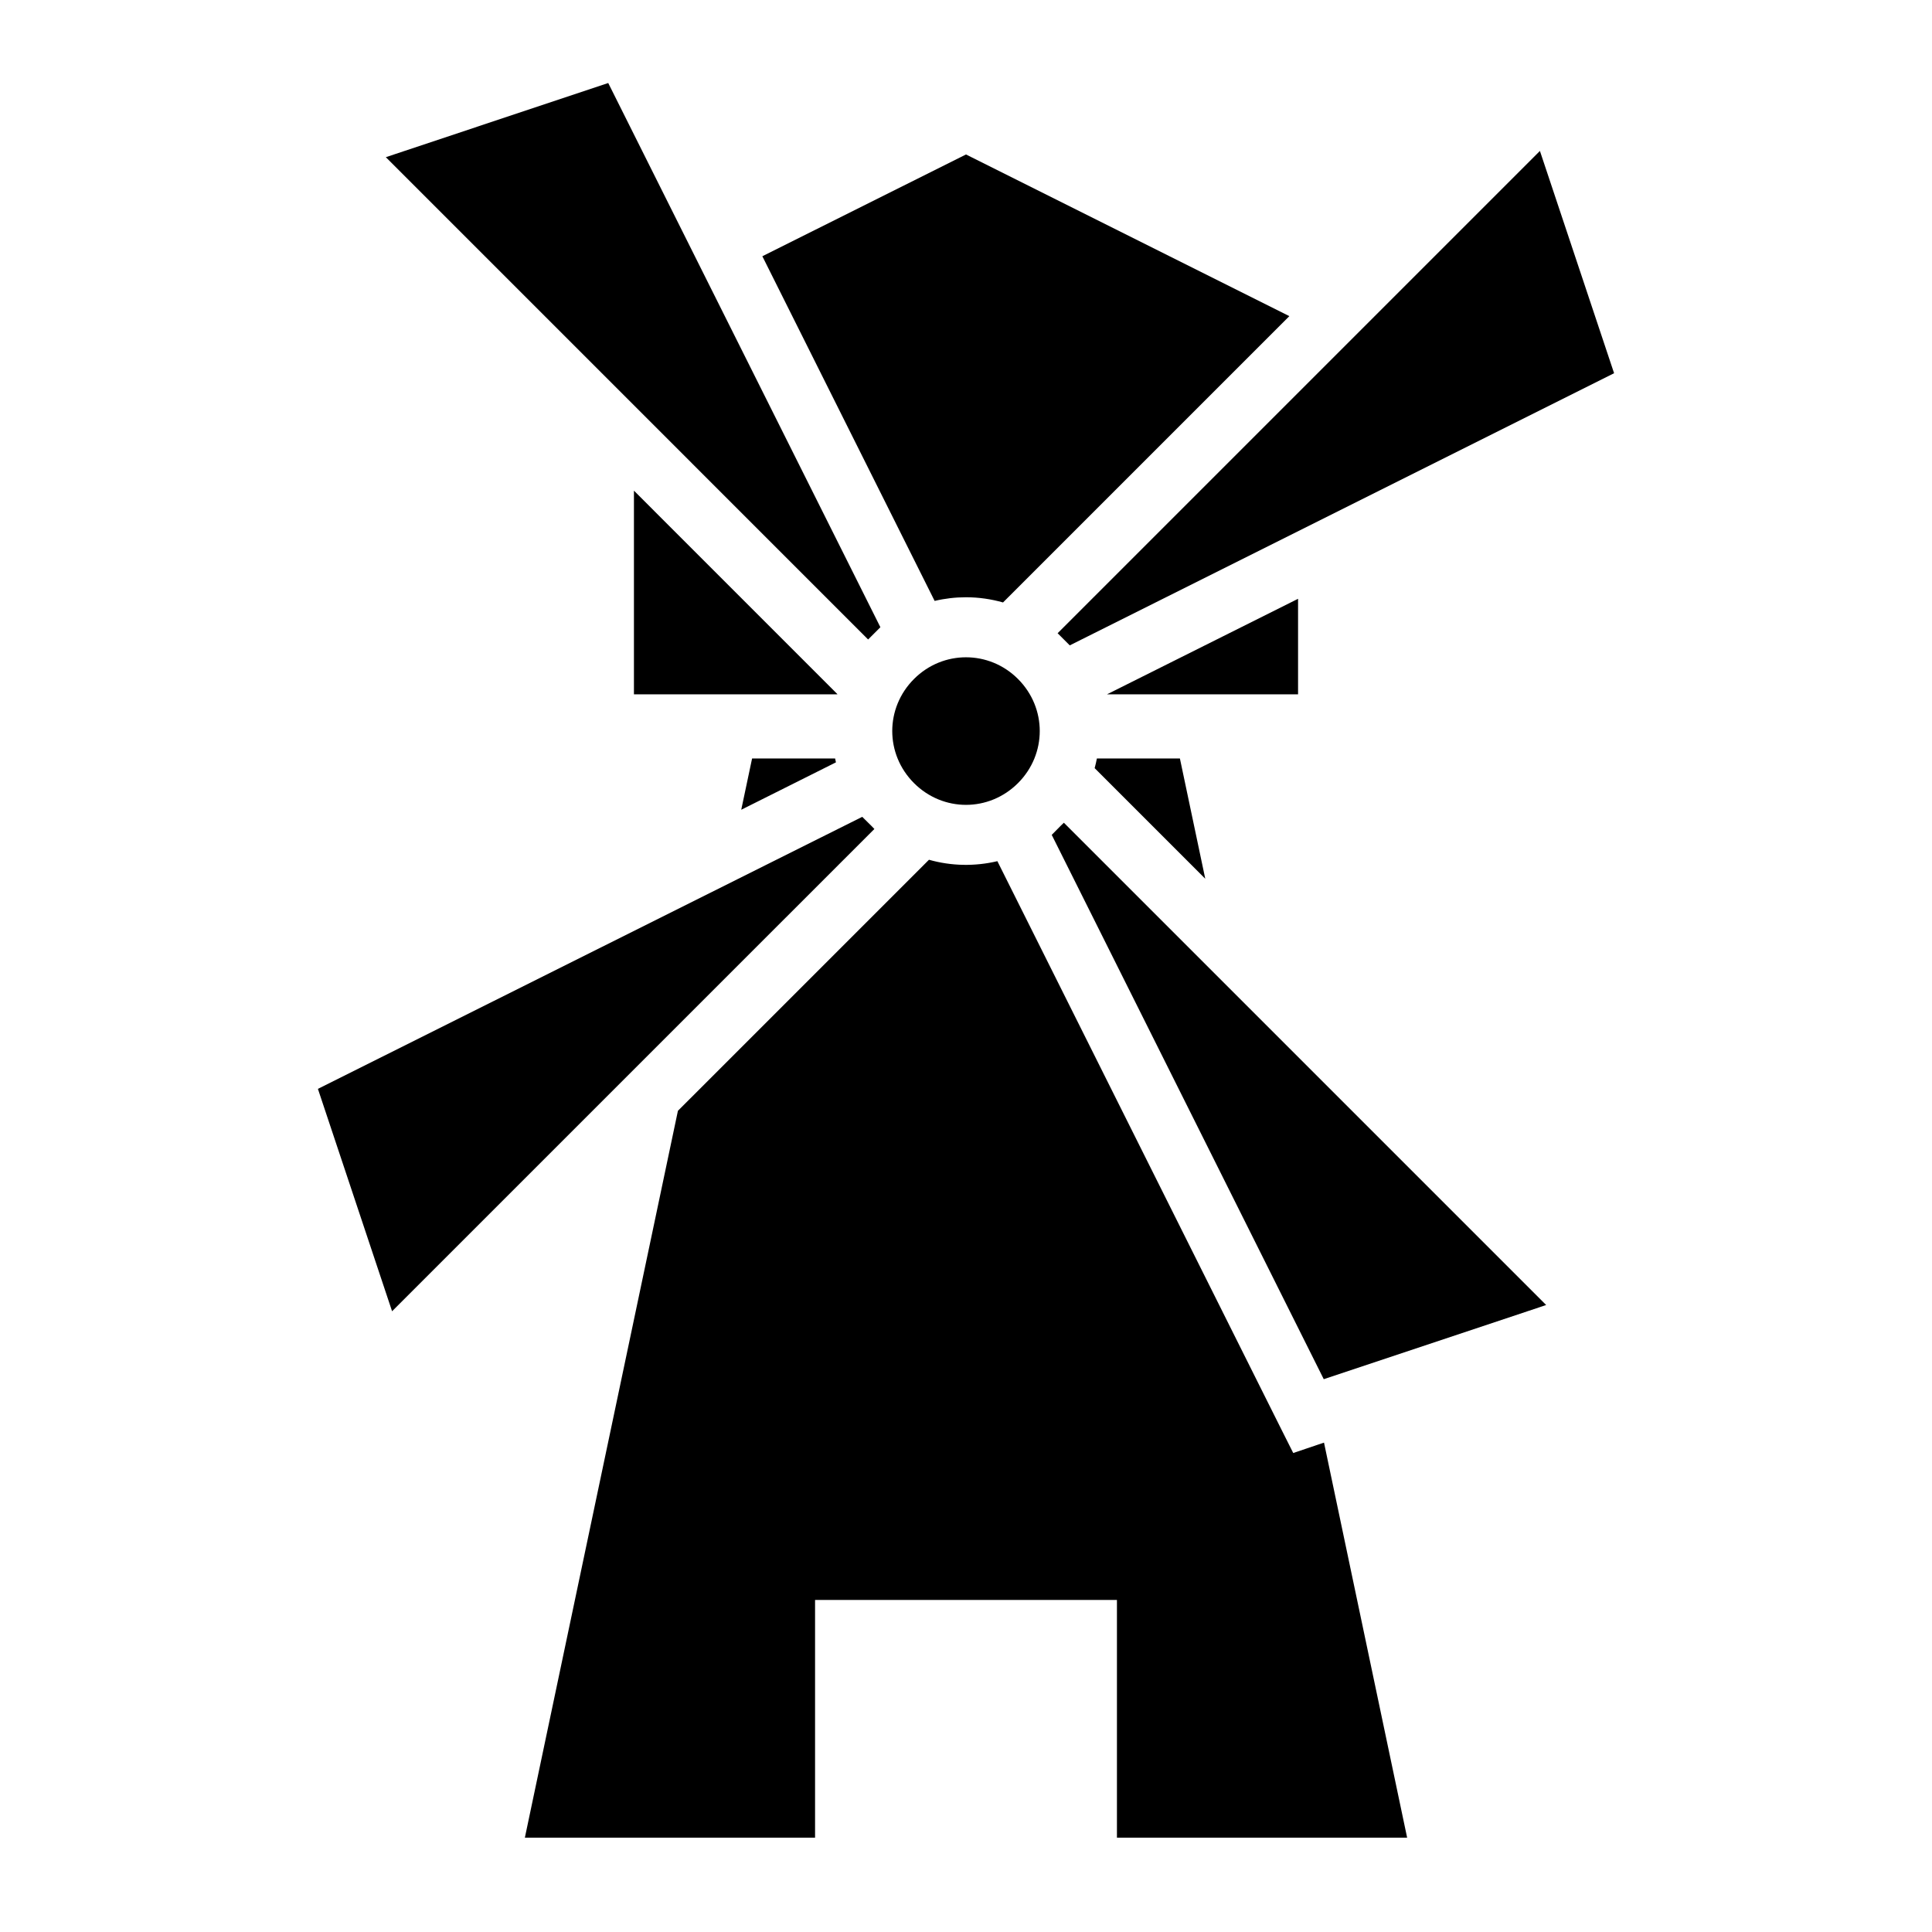
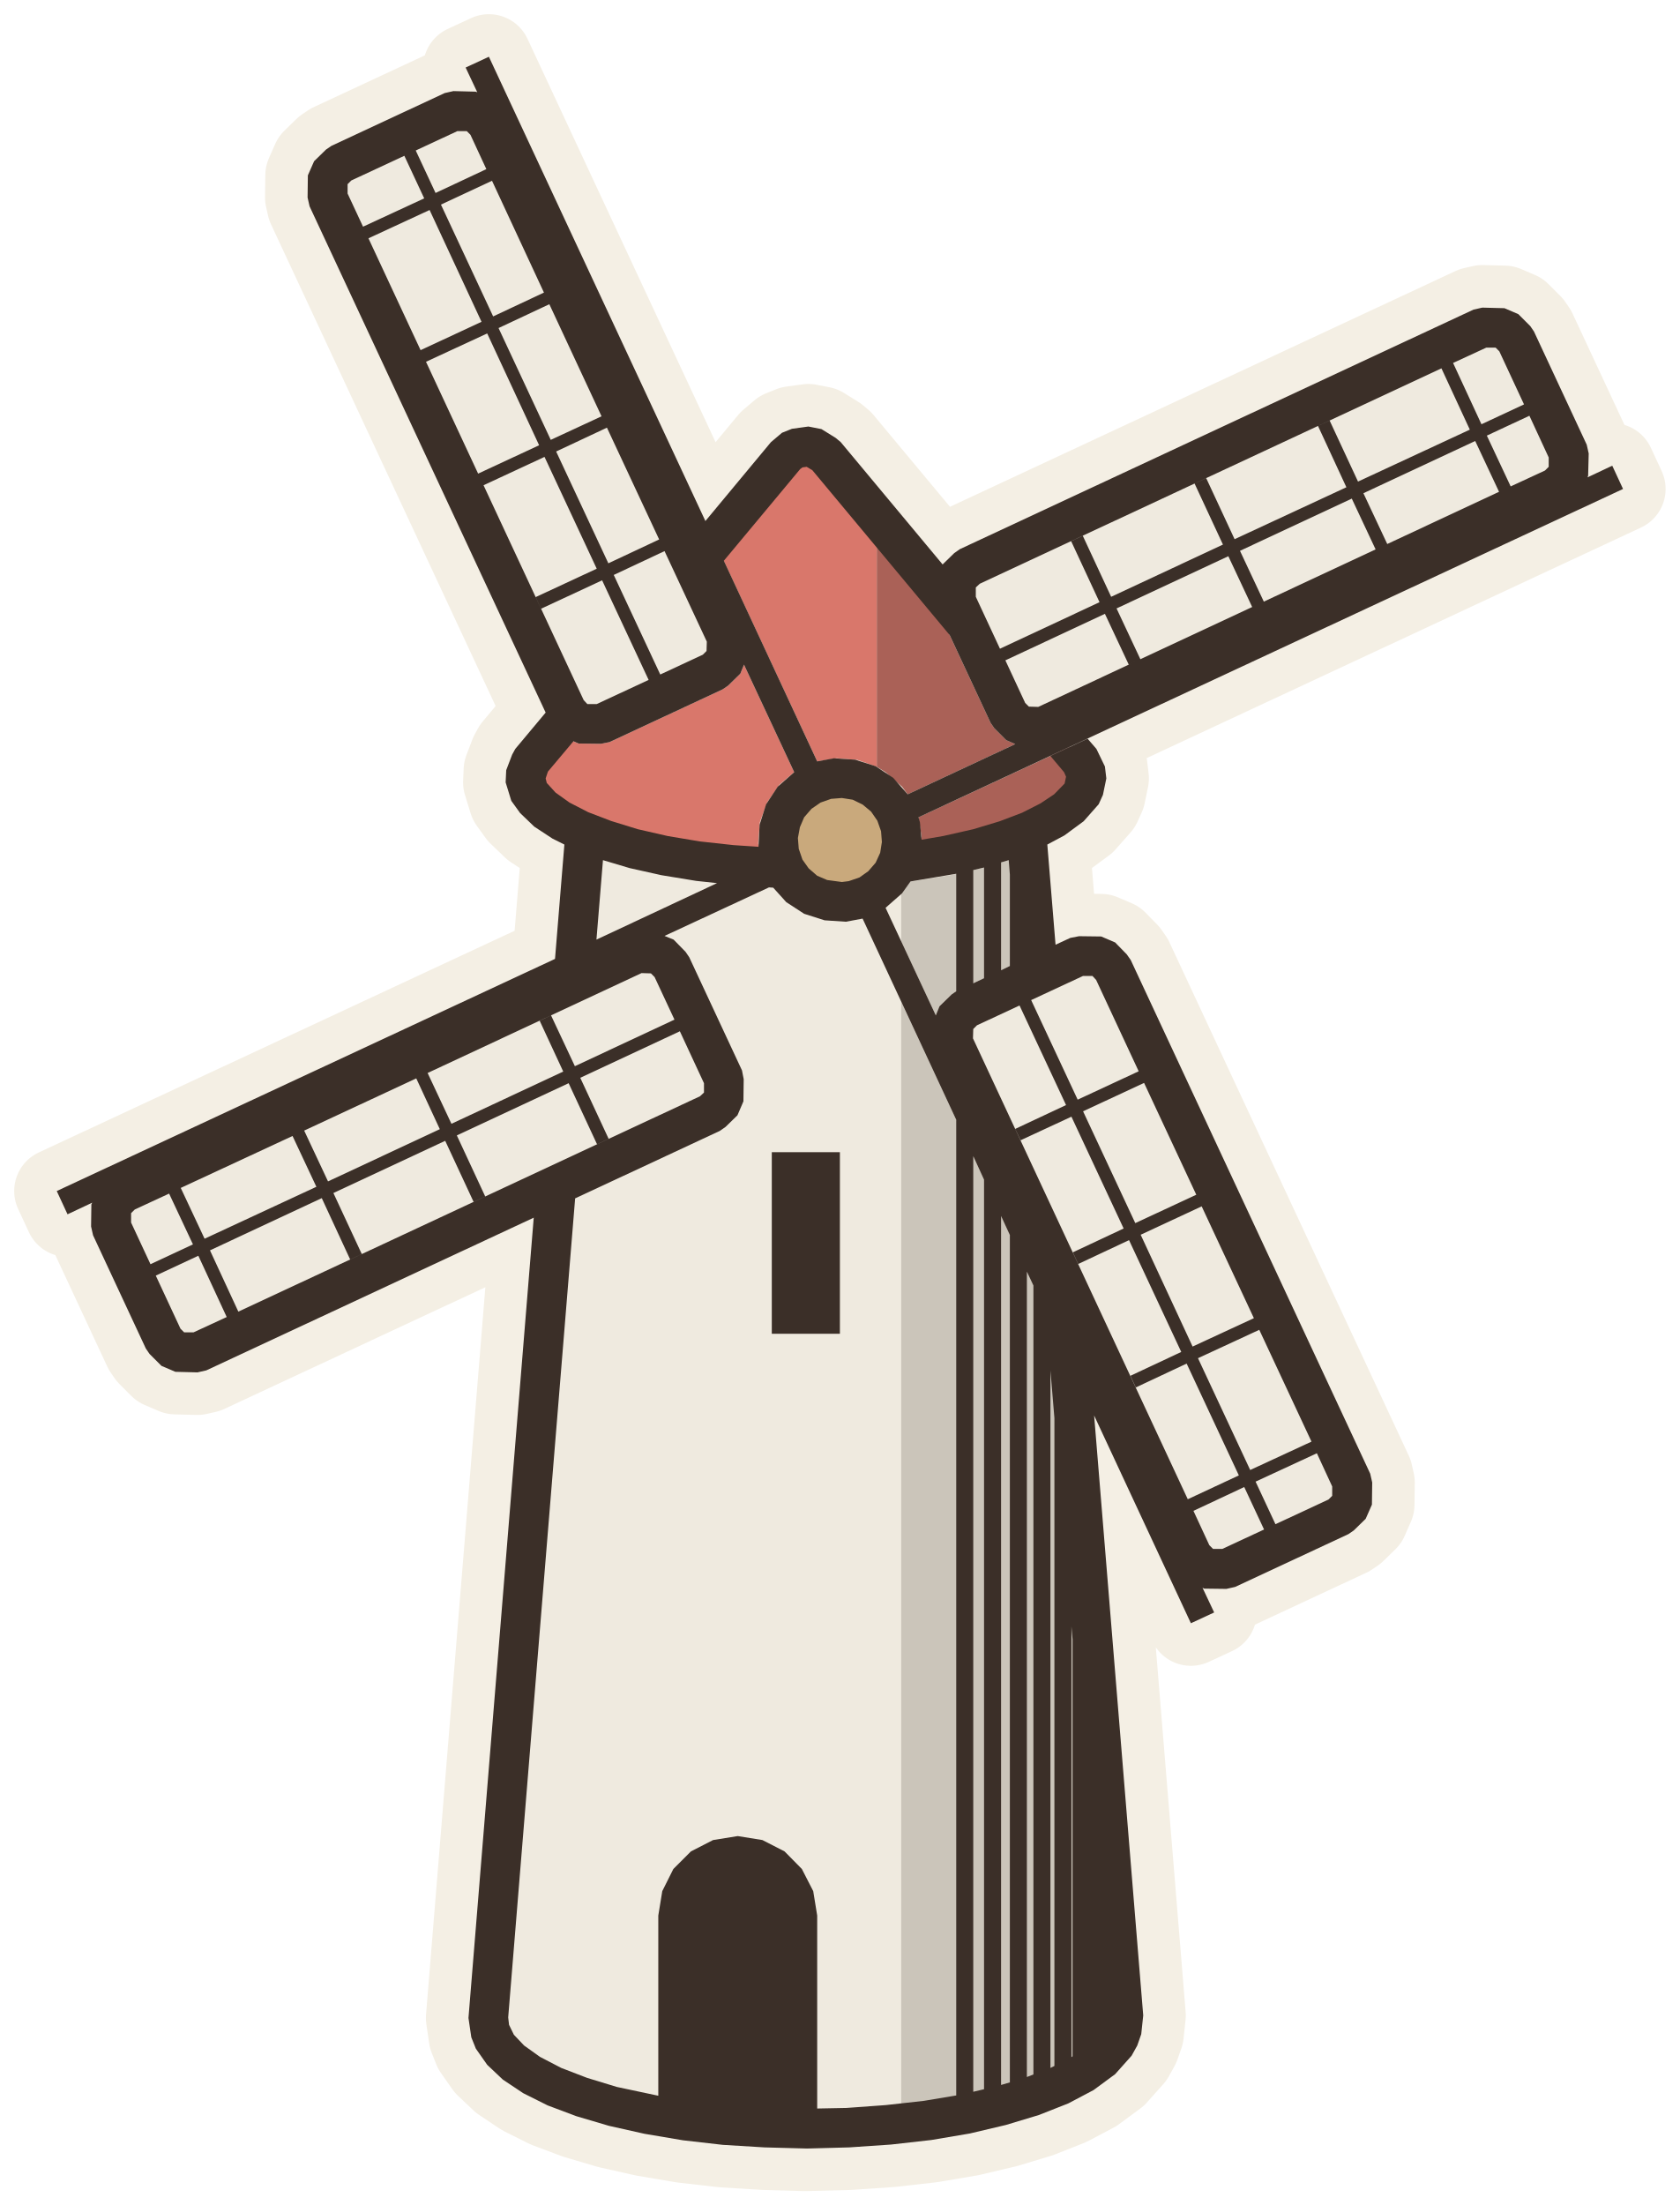
- <svg xmlns="http://www.w3.org/2000/svg" viewBox="0 0 512 512">
-   <path fill="#000" d="M161.188 22 102.25 41.656 230.063 169.47l.843-.845 2.406-2.406L161.188 22zm246.906 18L280.28 167.813l.814.812 2.406 2.406 144.25-72.124L408.094 40zM256 40.938l-53.97 26.968 45.657 91.344c2.727-.648 5.52-.97 8.313-.97 3.306 0 6.614.467 9.813 1.376l75.875-75.875L256 40.938zm-88 89.093V184h53.906c.006-.02-.005-.043 0-.063L168 130.03zm176 28.657L293.375 184H344v-25.313zm-88 15.5c-4.975 0-9.94 1.908-13.78 5.75-7.686 7.685-7.686 19.91 0 27.594 7.683 7.686 19.877 7.686 27.56 0 7.686-7.683 7.686-19.908 0-27.593-3.84-3.842-8.805-5.75-13.78-5.75zM199.312 201l-2.875 13.594 25.094-12.563c-.08-.345-.146-.682-.218-1.03h-22zm91.375 0c-.176.856-.353 1.72-.593 2.563l29.312 29.312-6.72-31.875H290.69zM228.5 216.47 84.25 288.562l19.656 58.937L231.72 219.687l-.814-.843-2.406-2.375zm53.438 1.56-.844.814-2.375 2.406L350.81 365.5l58.938-19.656L281.937 218.03zm-35.75 9.814-66.532 66.53L139.094 487H216v-63h80v63h76.906l-22.03-104.688-1.595.532-6.56 2.22-3.126-6.22-75.28-150.625c-5.956 1.416-12.227 1.302-18.127-.376z" />
+ <svg xmlns="http://www.w3.org/2000/svg" viewBox="-28.4 -71.2 59.19 77.7" data-palette="wall:#EFEADF;roof:#D9776B;wood:#C9A97C;earth:#94744F;water:#8FB0B8;flag:#4A3B32;ink:#3B2F28;halo:#F4EFE4">
+   <path data-role="sil" fill="#F4EFE4" stroke="#F4EFE4" stroke-width="3" stroke-linejoin="round" d="M-0.04 4.51L1.53 4.47L3 4.37L4.42 4.21L5.78 3.98L7.05 3.68L8.21 3.33L9.25 2.92L10.14 2.45L10.9 1.89L11.48 1.24L11.68 0.88L11.82 0.48L11.89 -0.18L10.16 -21.32L13.57 -14L14.39 -14.38L13.98 -15.25L14.04 -15.22L14.82 -15.21L15.13 -15.28L19.12 -17.14L19.31 -17.27L19.73 -17.68L19.95 -18.18L19.96 -18.96L19.89 -19.27L11.45 -37.37L11.31 -37.57L10.9 -37.99L10.41 -38.2L9.63 -38.21L9.32 -38.15L8.8 -37.91L8.51 -41.44L9.11 -41.76L9.79 -42.26L10.32 -42.86L10.47 -43.19L10.59 -43.77L10.54 -44.19L10.24 -44.81L9.93 -45.17L28.8 -53.97L28.42 -54.79L27.55 -54.38L27.57 -54.44L27.59 -55.22L27.52 -55.53L25.66 -59.52L25.53 -59.71L25.11 -60.13L24.62 -60.34L23.84 -60.36L23.53 -60.29L5.43 -51.85L5.23 -51.71L4.82 -51.31L1.23 -55.62L1.05 -55.77L0.55 -56.08L0.09 -56.17L-0.49 -56.09L-0.84 -55.95L-1.23 -55.62L-3.54 -52.84L-11.17 -69.2L-11.99 -68.82L-11.58 -67.95L-11.64 -67.97L-12.42 -67.99L-12.73 -67.92L-16.72 -66.06L-16.91 -65.93L-17.33 -65.52L-17.55 -65.02L-17.56 -64.24L-17.49 -63.93L-9.17 -46.09L-10.24 -44.81L-10.35 -44.61L-10.56 -44.06L-10.58 -43.63L-10.38 -42.98L-10.07 -42.55L-9.57 -42.07L-8.93 -41.65L-8.51 -41.44L-8.84 -37.41L-26.4 -29.23L-26.02 -28.41L-25.15 -28.82L-25.18 -28.76L-25.19 -27.98L-25.12 -27.67L-23.26 -23.68L-23.13 -23.49L-22.71 -23.07L-22.22 -22.86L-21.44 -22.84L-21.13 -22.91L-9.59 -28.29L-11.89 -0.09L-11.79 0.59L-11.63 0.99L-11.23 1.56L-10.68 2.08L-9.96 2.56L-9.1 2.99L-8.09 3.37L-6.94 3.71L-5.69 3.99L-4.33 4.22L-2.93 4.38L-1.46 4.47Z" />
+   <path data-role="wall" fill="#EFEADF" d="M-3.23 -47.55L-2.8 -47.96L-2.79 -48.74L-11.24 -66.85L-11.65 -67.28L-12.43 -67.29L-16.42 -65.43L-16.84 -65.01L-16.86 -64.23L-8.41 -46.12L-8 -45.7L-7.22 -45.69ZM26.45 -54.04L26.88 -54.45L26.89 -55.23L25.03 -59.22L24.61 -59.65L23.83 -59.66L5.72 -51.21L5.3 -50.8L5.29 -50.02L7.14 -46.03L7.56 -45.6L8.34 -45.59ZM-3.13 -40.08L-3.96 -40.17L-5.18 -40.38L-6.31 -40.64L-7.37 -40.96L-7.83 -41.14L-8.11 -37.76ZM-0.02 3.81L1.49 3.77L3.36 3.63L3.36 -35.9L2 -38.83L1.32 -38.72L0.57 -38.78L-0.13 -39.04L-0.76 -39.48L-1.15 -39.92L-1.32 -39.93L-4.98 -38.22L-4.66 -38.09L-4.24 -37.66L-4.11 -37.47L-2.25 -33.48L-2.19 -33.17L-2.2 -32.39L-2.41 -31.9L-2.83 -31.49L-3.03 -31.35L-8.86 -28.64L-11.19 -0.12L-11.13 0.35L-11.03 0.63L-10.73 1.07L-10.28 1.5L-9.64 1.93L-8.85 2.33L-7.89 2.7L-6.79 3.03L-5.57 3.3L-4.25 3.52L-2.88 3.68L-1.45 3.77ZM3.36 -38.03L3.36 -39.69L3.08 -39.41L2.81 -39.21ZM-3.32 -31.99L-2.9 -32.4L-2.89 -33.18L-4.75 -37.17L-5.16 -37.6L-5.94 -37.61L-24.05 -29.16L-24.48 -28.75L-24.49 -27.97L-22.63 -23.98L-22.21 -23.55L-21.43 -23.54ZM18.82 -17.77L19.25 -18.19L19.26 -18.97L10.81 -37.08L10.4 -37.5L9.62 -37.51L5.63 -35.66L5.2 -35.24L5.19 -34.46L13.64 -16.35L14.05 -15.93L14.83 -15.91Z" />
+   <path data-role="wall-shade" fill="#cbc5ba" d="M4.71 -35.74L5.14 -36.16L5.33 -36.29L8.13 -37.59L7.83 -41.14L7.25 -40.92L6.21 -40.61L5.09 -40.36L3.69 -40.14L3.36 -39.69L3.36 -38.03L4.58 -35.42ZM3.36 3.63L4.3 3.52L5.62 3.29L6.85 3.01L7.96 2.68L8.93 2.3L9.75 1.87L10.41 1.4L10.88 0.89L11.03 0.63L11.13 0.35L11.19 -0.12L9.31 -23.15L3.36 -35.9Z" />
+   <path data-role="wood" fill="#C9A97C" d="M1.32 -39.42L1.88 -39.52L2.39 -39.76L2.83 -40.14L3.15 -40.61L3.34 -41.15L3.38 -41.72L3.28 -42.28L3.04 -42.79L2.66 -43.23L2.19 -43.55L1.65 -43.74L1.08 -43.78L0.52 -43.68L0.01 -43.44L-0.43 -43.06L-0.75 -42.59L-0.94 -42.05L-0.98 -41.48L-0.88 -40.92L-0.64 -40.41L-0.26 -39.97L0.21 -39.65L0.75 -39.46Z" />
+   <path data-role="roof" fill="#D9776B" d="M2.5 -53L0.69 -55.17L0.18 -55.48L-0.4 -55.4L-0.69 -55.17L-3.22 -52.14L0.4 -44.37L1.08 -44.48L1.83 -44.42L2.5 -44.18ZM-1.57 -40.8L-1.68 -41.48L-1.62 -42.23L-1.36 -42.93L-0.93 -43.55L-0.41 -43.99L-2.18 -47.78L-2.31 -47.46L-2.74 -47.04L-2.93 -46.91L-6.92 -45.05L-7.23 -44.99L-8.01 -45L-8.5 -45.21L-8.77 -45.48L-9.7 -44.36L-9.91 -43.81L-9.78 -43.33L-9.58 -43.04L-9.17 -42.65L-8.61 -42.27L-7.89 -41.91L-7.04 -41.59L-6.06 -41.3L-4.98 -41.05L-3.79 -40.85L-2.57 -40.72L-1.86 -40.67Z" />
+   <path data-role="roof-shade" fill="#aa6157" d="M7.38 -44.98L7.06 -45.12L6.64 -45.54L6.51 -45.73L4.65 -49.72L4.59 -50.03L4.59 -50.49L2.5 -53L2.5 -44.18L2.81 -43.99L3.39 -43.48L3.59 -43.21ZM4 -40.89L5.03 -41.06L6.11 -41.31L7.11 -41.61L7.97 -41.95L8.71 -42.33L9.3 -42.76L9.72 -43.22L9.78 -43.33L9.9 -43.91L9.7 -44.36L9.28 -44.87L3.97 -42.4L4.08 -41.72Z" />
+   <path data-role="ink" fill="#3B2F28" d="M-8.84 -37.41L-26.4 -29.23L-26.02 -28.41L-25.15 -28.82L-25.18 -28.76L-25.19 -27.98L-25.12 -27.67L-23.26 -23.68L-23.13 -23.49L-22.71 -23.07L-22.22 -22.86L-21.44 -22.84L-21.13 -22.91L-3.03 -31.35L-2.83 -31.49L-2.41 -31.9L-2.2 -32.39L-2.19 -33.17L-2.25 -33.48L-4.11 -37.47L-4.24 -37.66L-4.66 -38.09L-4.98 -38.22L-1.3 -39.93L-1.15 -39.92L-0.69 -39.41L-0.06 -39L0.66 -38.77L1.41 -38.72L2 -38.83L5.3 -31.74L5.3 2.64L4.16 2.83L2.81 2.98L1.43 3.08L0.4 3.1L0.4 -3.7L0.26 -4.56L-0.14 -5.34L-0.75 -5.96L-1.53 -6.36L-2.4 -6.5L-3.27 -6.36L-4.05 -5.96L-4.67 -5.34L-5.06 -4.56L-5.2 -3.7L-5.2 2.65L-6.66 2.34L-7.71 2.02L-8.62 1.67L-9.37 1.28L-9.93 0.88L-10.29 0.5L-10.46 0.15L-10.49 -0.11L-8.13 -28.98L-9.59 -28.29L-11.89 -0.09L-11.79 0.59L-11.63 0.99L-11.23 1.56L-10.68 2.08L-9.96 2.56L-9.1 2.99L-8.09 3.37L-6.94 3.71L-5.69 3.99L-4.33 4.22L-2.93 4.38L-1.46 4.47L0.04 4.51L1.53 4.47L3 4.37L4.42 4.21L5.78 3.98L7.05 3.68L8.21 3.33L9.25 2.92L10.14 2.45L10.9 1.89L11.48 1.24L11.68 0.88L11.82 0.48L11.89 -0.18L10.16 -21.32L13.57 -14L14.39 -14.38L13.98 -15.25L14.04 -15.22L14.82 -15.21L15.13 -15.28L19.12 -17.14L19.31 -17.27L19.73 -17.68L19.95 -18.18L19.96 -18.96L19.89 -19.27L11.45 -37.37L11.31 -37.57L10.9 -37.99L10.41 -38.2L9.63 -38.21L9.32 -38.15L8.8 -37.91L8.51 -41.44L9.11 -41.76L9.79 -42.26L10.32 -42.86L10.47 -43.19L10.59 -43.77L10.54 -44.19L10.24 -44.81L9.93 -45.17L8.62 -44.56L9.1 -43.99L9.17 -43.83L9.12 -43.59L8.75 -43.21L8.27 -42.89L7.62 -42.56L6.83 -42.26L5.9 -41.98L4.84 -41.74L4.08 -41.61L4.02 -42.23L3.97 -42.4L28.8 -53.97L28.42 -54.79L27.55 -54.38L27.57 -54.44L27.59 -55.22L27.52 -55.53L25.66 -59.52L25.53 -59.71L25.11 -60.13L24.62 -60.34L23.84 -60.36L23.53 -60.29L5.43 -51.85L5.23 -51.71L4.82 -51.31L1.23 -55.62L1.05 -55.77L0.55 -56.08L0.09 -56.17L-0.49 -56.09L-0.84 -55.95L-1.23 -55.62L-3.54 -52.84L-11.17 -69.2L-11.99 -68.82L-11.58 -67.95L-11.64 -67.97L-12.42 -67.99L-12.73 -67.92L-16.72 -66.06L-16.91 -65.93L-17.33 -65.52L-17.55 -65.02L-17.56 -64.24L-17.49 -63.93L-9.17 -46.09L-10.24 -44.81L-10.35 -44.61L-10.56 -44.06L-10.58 -43.63L-10.38 -42.98L-10.07 -42.55L-9.57 -42.07L-8.93 -41.65L-8.51 -41.44ZM-7.7 -46.39L-7.83 -46.53L-16.15 -64.38L-16.15 -64.71L-16.02 -64.84L-12.28 -66.58L-11.95 -66.58L-11.82 -66.45L-11.26 -65.24L-13.05 -64.4L-13.75 -65.9L-14.15 -65.71L-13.45 -64.21L-15.61 -63.21L-15.42 -62.8L-13.26 -63.8L-11.43 -59.86L-13.58 -58.86L-13.39 -58.45L-11.23 -59.45L-9.4 -55.51L-11.55 -54.51L-11.36 -54.1L-9.21 -55.1L-7.37 -51.16L-9.52 -50.16L-9.33 -49.75L-7.18 -50.75L-5.54 -47.24L-5.13 -47.43L-6.77 -50.94L-4.98 -51.78L-3.49 -48.59L-3.5 -48.26L-3.63 -48.13L-7.37 -46.39ZM-12.86 -63.99L-11.06 -64.83L-9.23 -60.89L-11.02 -60.05ZM-10.83 -59.64L-9.04 -60.48L-7.2 -56.53L-8.99 -55.7ZM22.81 -58.41L23.98 -58.95L24.31 -58.95L24.44 -58.82L25.31 -56.95L23.81 -56.25ZM7.86 -46.3L7.73 -46.43L5.99 -50.17L5.99 -50.5L6.13 -50.63L22.4 -58.22L23.4 -56.06L19.46 -54.23L18.46 -56.38L18.05 -56.19L19.05 -54.03L15.11 -52.2L14.11 -54.35L13.7 -54.16L14.7 -52.01L10.76 -50.17L9.76 -52.32L9.35 -52.13L10.35 -49.98L6.84 -48.34L7.03 -47.93L10.54 -49.57L11.38 -47.78L11.79 -47.97L10.95 -49.76L14.89 -51.6L15.73 -49.81L8.19 -46.29ZM24.84 -54.06L24 -55.85L25.5 -56.55L26.18 -55.08L26.18 -54.75L26.05 -54.62ZM-8.8 -55.29L-7.01 -56.13L-5.17 -52.19L-6.96 -51.35ZM19.65 -53.82L23.59 -55.66L24.43 -53.87L20.49 -52.03ZM3.59 -43.21L3.08 -43.79L2.46 -44.2L1.74 -44.43L0.99 -44.48L0.4 -44.37L-2.89 -51.44L-0.2 -54.67L-0.12 -54.73L0.03 -54.75L0.23 -54.63L5.07 -48.82L6.51 -45.73L6.64 -45.54L7.06 -45.12L7.38 -44.98ZM15.3 -51.79L19.24 -53.63L20.08 -51.84L16.14 -50ZM-1.67 -41.36L-2.55 -41.42L-3.74 -41.55L-4.87 -41.74L-5.92 -41.98L-6.86 -42.27L-7.67 -42.58L-8.33 -42.92L-8.82 -43.27L-9.13 -43.61L-9.17 -43.77L-9.09 -44.01L-8.19 -45.08L-8.01 -45L-7.23 -44.99L-6.92 -45.05L-2.93 -46.91L-2.74 -47.04L-2.31 -47.46L-2.18 -47.78L-0.41 -43.99L-0.99 -43.48L-1.4 -42.86L-1.63 -42.14ZM1.27 -40.12L0.75 -40.19L0.4 -40.34L0.1 -40.6L-0.12 -40.91L-0.25 -41.29L-0.28 -41.67L-0.21 -42.05L-0.06 -42.4L0.2 -42.7L0.52 -42.92L0.89 -43.05L1.27 -43.08L1.65 -43.02L2 -42.85L2.3 -42.6L2.52 -42.28L2.65 -41.91L2.68 -41.53L2.62 -41.15L2.46 -40.8L2.2 -40.5L1.89 -40.28L1.51 -40.15ZM7.19 -40.38L7.19 -37.16L6.88 -37.01L6.88 -40.81L7.15 -40.89ZM5.9 -40.54L6.28 -40.63L6.28 -36.73L5.9 -36.55ZM-13.33 -33.39L-5.79 -36.91L-5.46 -36.9L-5.33 -36.77L-4.63 -35.27L-8.14 -33.63L-8.98 -35.42L-9.38 -35.23L-8.55 -33.44L-12.49 -31.6ZM5.89 -34.61L5.9 -34.94L6.03 -35.07L9.77 -36.81L10.1 -36.81L10.23 -36.67L11.73 -33.45L9.58 -32.45L7.94 -35.96L7.53 -35.77L9.17 -32.26L7.38 -31.42L7.57 -31.02L9.36 -31.85L11.2 -27.91L9.41 -27.07L9.6 -26.66L11.39 -27.5L13.23 -23.56L11.44 -22.72L11.63 -22.31L13.42 -23.15L15.26 -19.21L13.46 -18.37ZM-21 -27.14L-17.06 -28.98L-16.06 -26.82L-15.65 -27.01L-16.65 -29.16L-12.71 -31L-11.71 -28.85L-11.3 -29.04L-12.3 -31.19L-8.36 -33.03L-7.36 -30.88L-6.95 -31.07L-7.95 -33.22L-4.44 -34.86L-3.59 -33.03L-3.59 -32.7L-3.73 -32.57L-20 -24.98ZM-17.68 -31.36L-13.73 -33.2L-12.9 -31.41L-16.84 -29.57ZM9.77 -32.04L11.92 -33.04L13.76 -29.1L11.61 -28.1ZM5.9 2.51L5.9 -30.46L6.28 -29.63L6.28 2.42ZM-22.03 -29.34L-18.09 -31.17L-17.25 -29.38L-21.19 -27.55ZM1.2 -30.6L-1.2 -30.6L-1.2 -24.2L1.2 -24.2ZM7.19 2.18L6.88 2.27L6.88 -28.35L7.19 -27.68ZM-21.91 -24.25L-22.04 -24.38L-23.78 -28.12L-23.78 -28.45L-23.65 -28.58L-22.44 -29.14L-21.6 -27.35L-23.1 -26.65L-22.91 -26.25L-21.41 -26.95L-20.41 -24.79L-21.58 -24.25ZM11.8 -27.69L13.95 -28.69L15.79 -24.75L13.63 -23.75ZM7.79 1.99L7.79 -26.39L8.02 -25.9L8.02 1.9ZM13.82 -23.34L15.98 -24.34L17.82 -20.4L15.66 -19.4ZM8.62 1.67L8.62 -22.91L8.76 -21.23L8.76 1.6ZM14.35 -16.62L14.22 -16.75L13.66 -17.96L15.45 -18.8L16.15 -17.3L16.55 -17.49L15.85 -18.99L18.01 -19.99L18.55 -18.82L18.55 -18.49L18.42 -18.36L14.68 -16.62ZM9.36 1.29L9.36 -13.89L9.4 -13.43L9.4 1.26ZM-7.15 -40.89L-6.21 -40.61L-5.09 -40.36L-3.87 -40.16L-3.13 -40.08L-7.38 -38.09ZM4.71 -35.74L4.58 -35.42L2.81 -39.21L3.39 -39.72L3.69 -40.14L5.3 -40.41L5.3 -36.27L5.14 -36.16Z" />
</svg>
